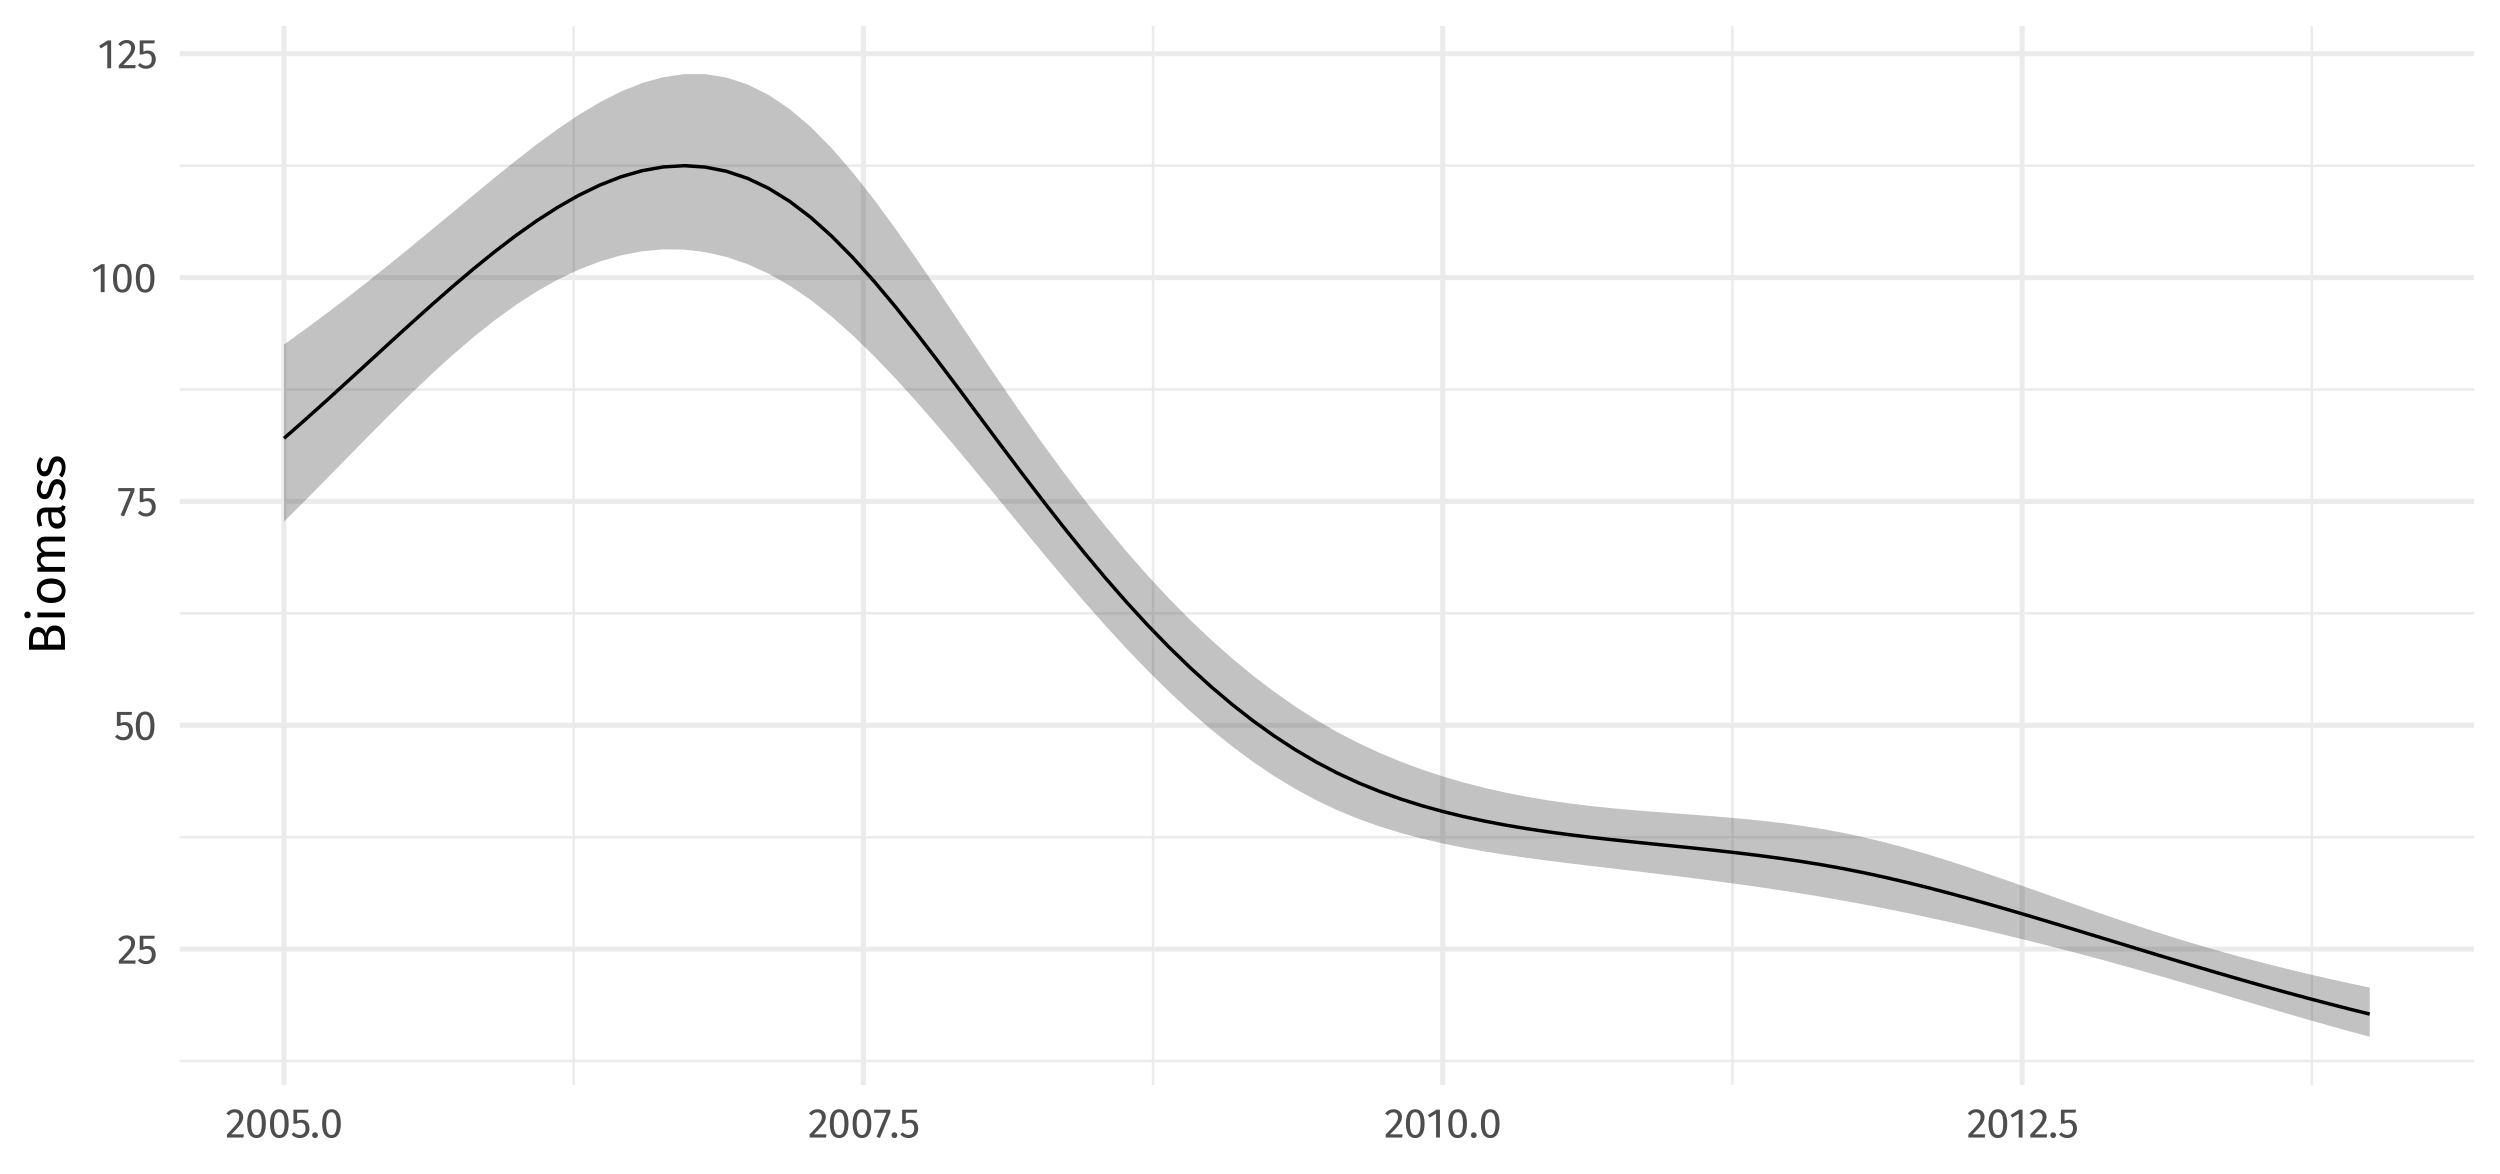
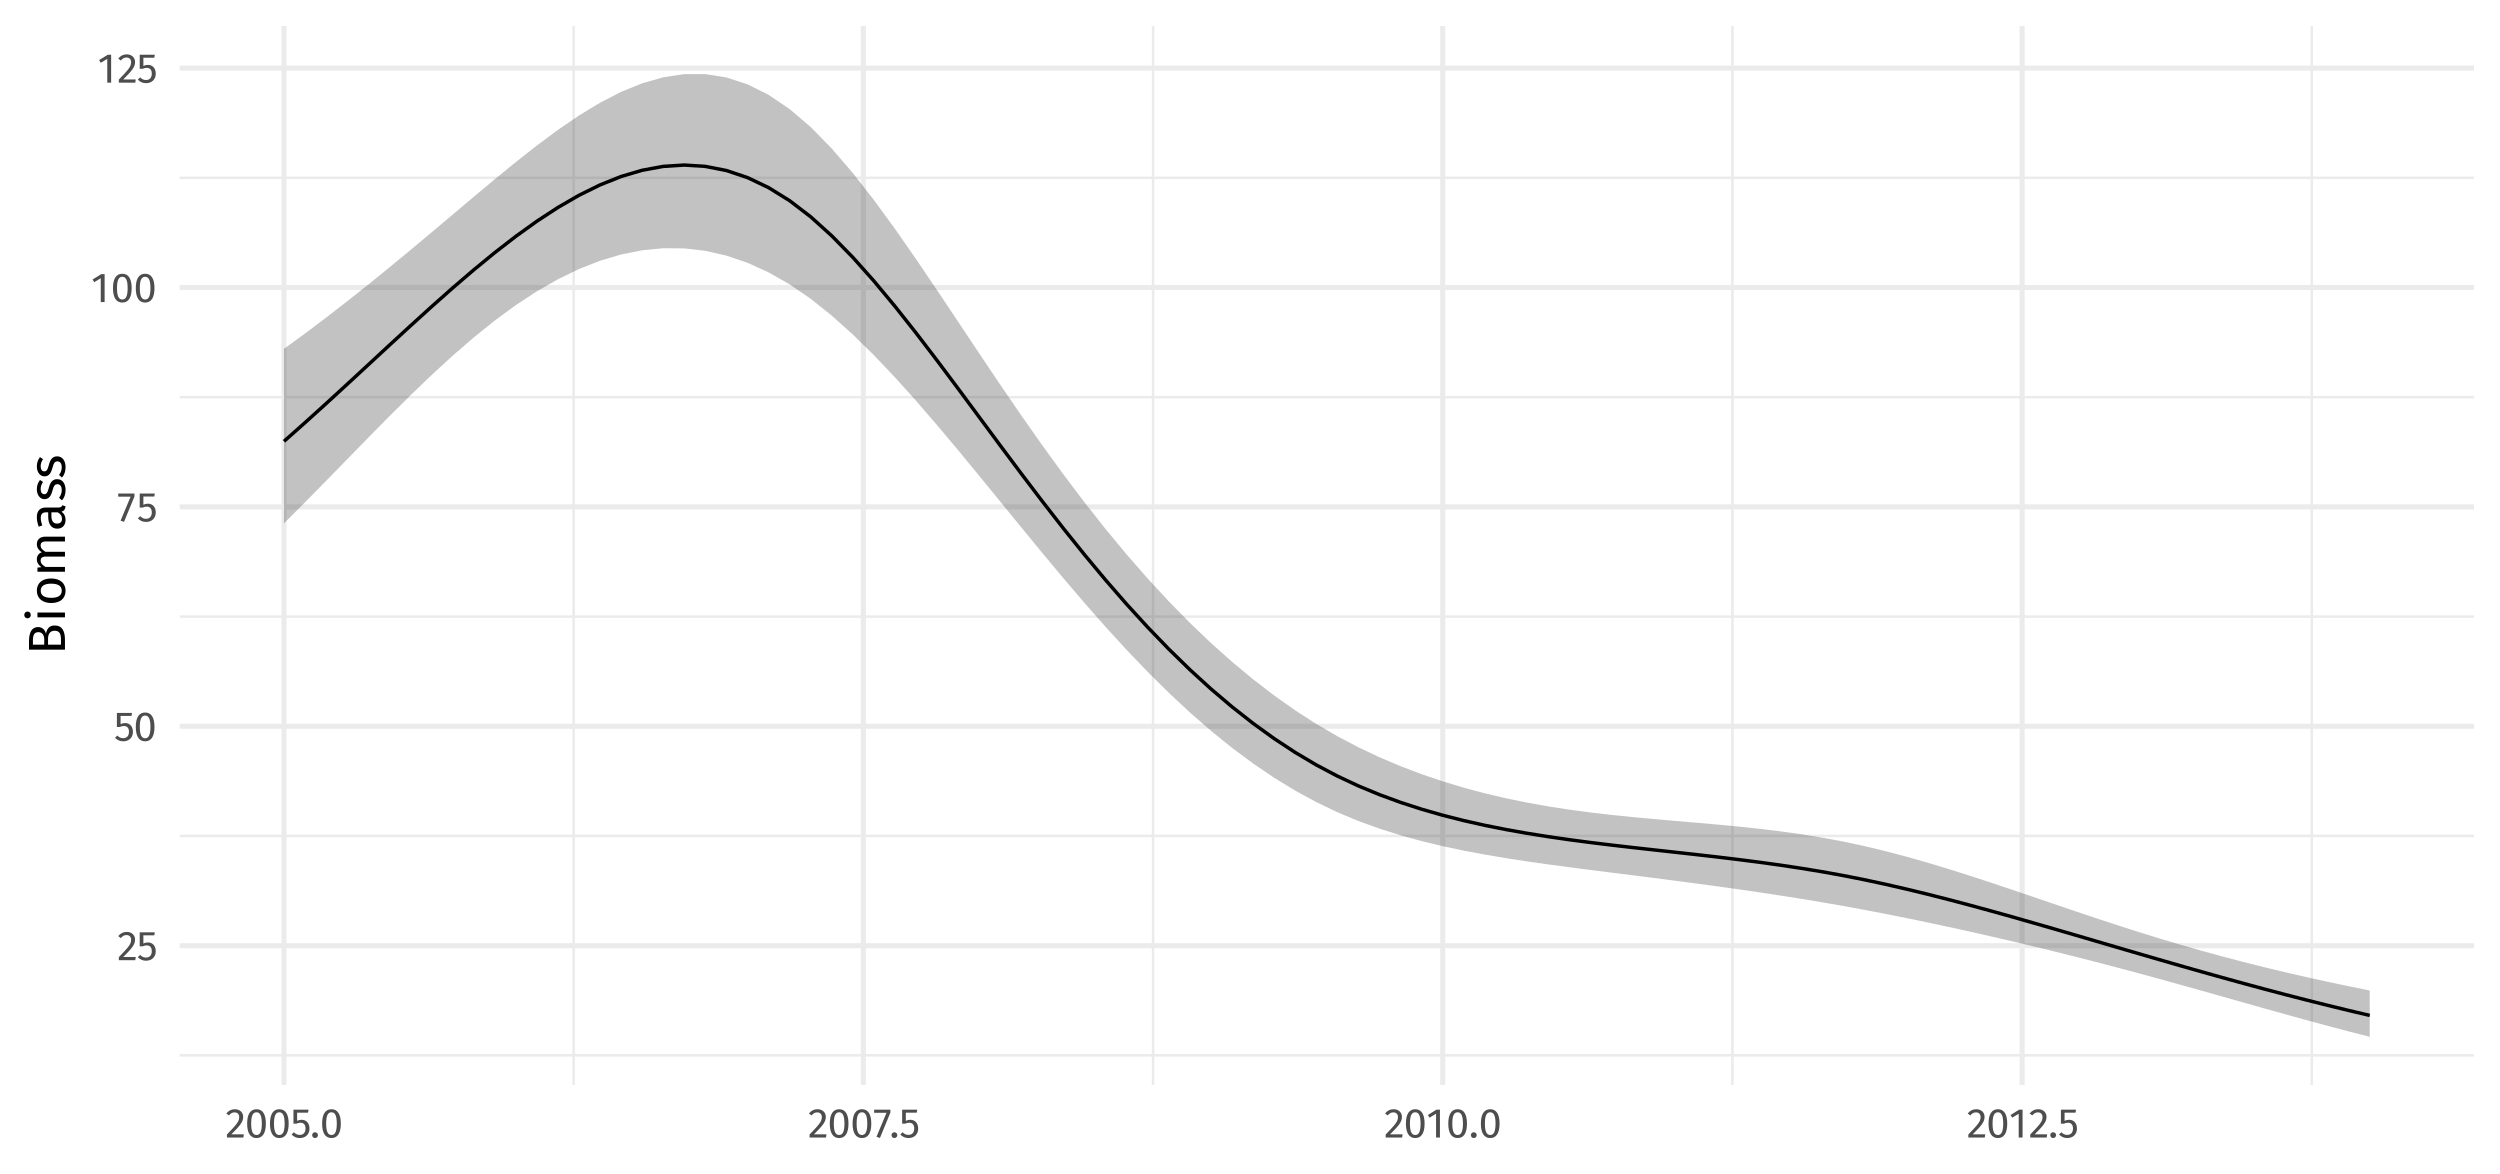
<svg xmlns="http://www.w3.org/2000/svg" xmlns:xlink="http://www.w3.org/1999/xlink" width="767pt" height="360pt" viewBox="0 0 767 360" version="1.1">
  <defs>
    <g>
      <symbol overflow="visible" id="glyph0-0">
        <path style="stroke:none;" d="M 6.953 -13.438 L 1.578 -13.438 L 1.578 4.484 L 6.953 4.484 Z M 6.25 -12.766 L 6.25 3.812 L 2.281 3.812 L 2.281 -12.766 Z M 4.141 -5.766 C 3.641 -5.766 2.953 -5.625 2.953 -5.266 C 2.953 -5.109 3.078 -4.984 3.266 -4.984 C 3.312 -4.984 3.359 -4.984 3.422 -5.016 C 3.641 -5.125 3.828 -5.156 4.094 -5.156 C 4.734 -5.156 4.875 -4.766 4.875 -4.281 C 4.875 -3.594 4.625 -3.344 3.719 -3.281 L 3.719 -2.219 C 3.719 -2.016 3.859 -1.906 4.031 -1.906 C 4.188 -1.906 4.344 -2.016 4.344 -2.219 L 4.344 -2.797 C 5.203 -2.922 5.562 -3.406 5.562 -4.297 C 5.562 -5.062 5.25 -5.766 4.141 -5.766 Z M 4.031 -1.531 C 3.781 -1.531 3.578 -1.344 3.578 -1.094 C 3.578 -0.812 3.781 -0.609 4.031 -0.609 C 4.281 -0.609 4.484 -0.812 4.484 -1.094 C 4.484 -1.344 4.281 -1.531 4.031 -1.531 Z M 4.031 -1.531 " />
      </symbol>
      <symbol overflow="visible" id="glyph0-1">
        <path style="stroke:none;" d="M 2.922 -8.688 C 1.844 -8.688 1.016 -8.25 0.312 -7.391 L 1.109 -6.781 C 1.656 -7.438 2.141 -7.719 2.859 -7.719 C 3.688 -7.719 4.266 -7.188 4.266 -6.297 C 4.266 -4.906 3.516 -4.078 0.5 -0.938 L 0.5 0 L 5.547 0 L 5.688 -0.984 L 1.844 -0.984 C 4.469 -3.609 5.484 -4.75 5.484 -6.344 C 5.484 -7.672 4.484 -8.688 2.922 -8.688 Z M 2.922 -8.688 " />
      </symbol>
      <symbol overflow="visible" id="glyph0-2">
        <path style="stroke:none;" d="M 5.547 -8.562 L 0.906 -8.562 L 0.906 -4.25 L 1.828 -4.25 C 2.234 -4.438 2.578 -4.547 3.047 -4.547 C 3.922 -4.547 4.609 -4.078 4.609 -2.766 C 4.609 -1.516 3.922 -0.812 2.859 -0.812 C 2.109 -0.812 1.562 -1.078 1.047 -1.625 L 0.328 -0.938 C 1 -0.25 1.781 0.156 2.859 0.156 C 4.641 0.156 5.828 -1.031 5.828 -2.734 C 5.828 -4.438 4.844 -5.453 3.406 -5.453 C 2.938 -5.453 2.484 -5.344 2.031 -5.125 L 2.031 -7.641 L 5.375 -7.641 Z M 5.547 -8.562 " />
      </symbol>
      <symbol overflow="visible" id="glyph0-3">
        <path style="stroke:none;" d="M 3.578 -8.688 C 1.656 -8.688 0.703 -7.109 0.703 -4.281 C 0.703 -1.438 1.656 0.156 3.578 0.156 C 5.484 0.156 6.438 -1.438 6.438 -4.281 C 6.438 -7.109 5.484 -8.688 3.578 -8.688 Z M 3.578 -7.75 C 4.625 -7.75 5.203 -6.781 5.203 -4.281 C 5.203 -1.75 4.625 -0.781 3.578 -0.781 C 2.5 -0.781 1.938 -1.75 1.938 -4.281 C 1.938 -6.781 2.5 -7.75 3.578 -7.75 Z M 3.578 -7.75 " />
      </symbol>
      <symbol overflow="visible" id="glyph0-4">
        <path style="stroke:none;" d="M 5.297 -8.562 L 0.312 -8.562 L 0.312 -7.594 L 4.109 -7.594 L 1.031 -0.234 L 2.094 0.125 L 5.297 -7.672 Z M 5.297 -8.562 " />
      </symbol>
      <symbol overflow="visible" id="glyph0-5">
        <path style="stroke:none;" d="M 4.141 -8.562 L 3.094 -8.562 L 0.453 -6.922 L 0.953 -6.094 L 2.953 -7.312 L 2.953 0 L 4.141 0 Z M 4.141 -8.562 " />
      </symbol>
      <symbol overflow="visible" id="glyph0-6">
        <path style="stroke:none;" d="M 1.516 -1.625 C 1.031 -1.625 0.641 -1.234 0.641 -0.75 C 0.641 -0.25 1.031 0.156 1.516 0.156 C 2.031 0.156 2.422 -0.25 2.422 -0.75 C 2.422 -1.234 2.031 -1.625 1.516 -1.625 Z M 1.516 -1.625 " />
      </symbol>
      <symbol overflow="visible" id="glyph1-0">
        <path style="stroke:none;" d="M -16.797 -8.688 L -16.797 -1.969 L 5.594 -1.969 L 5.594 -8.688 Z M -15.969 -7.828 L 4.766 -7.828 L 4.766 -2.844 L -15.969 -2.844 Z M -7.219 -5.188 C -7.219 -4.562 -7.031 -3.703 -6.594 -3.703 C -6.391 -3.703 -6.219 -3.844 -6.219 -4.078 C -6.219 -4.141 -6.234 -4.203 -6.266 -4.281 C -6.406 -4.562 -6.453 -4.781 -6.453 -5.125 C -6.453 -5.922 -5.969 -6.094 -5.344 -6.094 C -4.5 -6.094 -4.172 -5.797 -4.109 -4.641 L -2.766 -4.641 C -2.531 -4.641 -2.391 -4.828 -2.391 -5.047 C -2.391 -5.234 -2.531 -5.438 -2.766 -5.438 L -3.484 -5.438 C -3.641 -6.516 -4.25 -6.953 -5.375 -6.953 C -6.344 -6.953 -7.219 -6.562 -7.219 -5.188 Z M -1.922 -5.047 C -1.922 -4.719 -1.688 -4.484 -1.359 -4.484 C -1.031 -4.484 -0.766 -4.719 -0.766 -5.047 C -0.766 -5.359 -1.031 -5.594 -1.359 -5.594 C -1.688 -5.594 -1.922 -5.359 -1.922 -5.047 Z M -1.922 -5.047 " />
      </symbol>
      <symbol overflow="visible" id="glyph1-1">
        <path style="stroke:none;" d="M -5.828 -6.469 C -6.047 -7.531 -6.875 -8.531 -8.234 -8.531 C -10.156 -8.531 -11.031 -6.922 -11.031 -4.203 L -11.031 -1.594 L 0 -1.594 L 0 -4.641 C 0 -7.203 -0.797 -9.016 -3.141 -9.016 C -5.016 -9.016 -5.594 -7.75 -5.828 -6.469 Z M -9.828 -4.375 C -9.828 -6 -9.484 -6.969 -8.125 -6.969 C -6.953 -6.969 -6.359 -6.016 -6.359 -4.781 L -6.359 -3.125 L -9.828 -3.125 Z M -1.219 -4.641 L -1.219 -3.125 L -5.188 -3.125 L -5.188 -4.922 C -5.188 -6.25 -4.688 -7.406 -3.141 -7.406 C -1.531 -7.406 -1.219 -6.234 -1.219 -4.641 Z M -1.219 -4.641 " />
      </symbol>
      <symbol overflow="visible" id="glyph1-2">
        <path style="stroke:none;" d="M -12.484 -2.234 C -12.484 -1.625 -12.047 -1.219 -11.469 -1.219 C -10.906 -1.219 -10.484 -1.625 -10.484 -2.234 C -10.484 -2.859 -10.906 -3.281 -11.469 -3.281 C -12.047 -3.281 -12.484 -2.859 -12.484 -2.234 Z M -8.438 -2.984 L -8.438 -1.516 L 0 -1.516 L 0 -2.984 Z M -8.438 -2.984 " />
      </symbol>
      <symbol overflow="visible" id="glyph1-3">
        <path style="stroke:none;" d="M -8.625 -4.688 C -8.625 -2.281 -6.812 -0.906 -4.203 -0.906 C -1.531 -0.906 0.188 -2.266 0.188 -4.672 C 0.188 -7.062 -1.609 -8.438 -4.219 -8.438 C -6.891 -8.438 -8.625 -7.094 -8.625 -4.688 Z M -7.438 -4.688 C -7.438 -6.078 -6.422 -6.844 -4.219 -6.844 C -2.016 -6.844 -0.984 -6.078 -0.984 -4.672 C -0.984 -3.266 -2.016 -2.5 -4.203 -2.5 C -6.422 -2.5 -7.438 -3.281 -7.438 -4.688 Z M -7.438 -4.688 " />
      </symbol>
      <symbol overflow="visible" id="glyph1-4">
        <path style="stroke:none;" d="M -8.625 -9.984 C -8.625 -8.844 -8.016 -8.078 -7.109 -7.469 C -8.062 -7.156 -8.625 -6.391 -8.625 -5.344 C -8.625 -4.234 -8.047 -3.469 -7.203 -2.906 L -8.438 -2.781 L -8.438 -1.516 L 0 -1.516 L 0 -2.984 L -5.984 -2.984 C -6.875 -3.547 -7.469 -4.062 -7.469 -4.969 C -7.469 -5.609 -7.109 -6.156 -5.844 -6.156 L 0 -6.156 L 0 -7.625 L -5.984 -7.625 C -6.875 -8.203 -7.469 -8.703 -7.469 -9.609 C -7.469 -10.25 -7.109 -10.797 -5.844 -10.797 L 0 -10.797 L 0 -12.266 L -6.047 -12.266 C -7.625 -12.266 -8.625 -11.359 -8.625 -9.984 Z M -8.625 -9.984 " />
      </symbol>
      <symbol overflow="visible" id="glyph1-5">
        <path style="stroke:none;" d="M -1.969 -7.203 L -5.828 -7.203 C -7.578 -7.203 -8.625 -6.266 -8.625 -4.234 C -8.625 -3.297 -8.438 -2.375 -8.047 -1.328 L -6.969 -1.703 C -7.266 -2.562 -7.422 -3.344 -7.422 -3.969 C -7.422 -5.141 -6.969 -5.734 -5.766 -5.734 L -5.141 -5.734 L -5.141 -4.438 C -5.141 -2.078 -4.156 -0.719 -2.359 -0.719 C -0.844 -0.719 0.188 -1.734 0.188 -3.406 C 0.188 -4.438 -0.188 -5.328 -1.078 -5.922 C -0.234 -6.172 0.094 -6.719 0.188 -7.562 L -0.828 -7.906 C -0.984 -7.469 -1.234 -7.203 -1.969 -7.203 Z M -0.906 -3.75 C -0.906 -2.781 -1.438 -2.281 -2.438 -2.281 C -3.578 -2.281 -4.156 -3.078 -4.156 -4.625 L -4.156 -5.734 L -2.219 -5.734 C -1.344 -5.25 -0.906 -4.609 -0.906 -3.75 Z M -0.906 -3.75 " />
      </symbol>
      <symbol overflow="visible" id="glyph1-6">
        <path style="stroke:none;" d="M -8.625 -3.812 C -8.625 -2.062 -7.641 -0.766 -6.297 -0.766 C -5.125 -0.766 -4.344 -1.484 -3.859 -3.312 C -3.422 -4.938 -3.109 -5.359 -2.266 -5.359 C -1.469 -5.359 -0.984 -4.656 -0.984 -3.547 C -0.984 -2.641 -1.297 -1.859 -1.812 -1.188 L -0.906 -0.406 C -0.266 -1.141 0.188 -2.156 0.188 -3.578 C 0.188 -5.297 -0.609 -6.906 -2.375 -6.906 C -3.844 -6.906 -4.547 -5.891 -4.984 -4.109 C -5.344 -2.75 -5.656 -2.297 -6.359 -2.297 C -7.031 -2.297 -7.453 -2.891 -7.453 -3.859 C -7.453 -4.641 -7.219 -5.297 -6.734 -6.047 L -7.656 -6.672 C -8.266 -5.875 -8.625 -4.984 -8.625 -3.812 Z M -8.625 -3.812 " />
      </symbol>
    </g>
    <clipPath id="clip1">
-       <path d="M 55.129 325 L 759.031 325 L 759.031 326 L 55.129 326 Z M 55.129 325 " />
+       <path d="M 55.129 323 L 759.031 323 L 759.031 325 L 55.129 325 Z M 55.129 323 " />
    </clipPath>
    <clipPath id="clip2">
-       <path d="M 55.129 256 L 759.031 256 L 759.031 258 L 55.129 258 Z M 55.129 256 " />
+       <path d="M 55.129 256 L 759.031 256 L 759.031 257 L 55.129 257 Z M 55.129 256 " />
    </clipPath>
    <clipPath id="clip3">
-       <path d="M 55.129 187 L 759.031 187 L 759.031 189 L 55.129 189 Z M 55.129 187 " />
+       <path d="M 55.129 188 L 759.031 188 L 759.031 190 L 55.129 190 Z M 55.129 188 " />
    </clipPath>
    <clipPath id="clip4">
-       <path d="M 55.129 119 L 759.031 119 L 759.031 120 L 55.129 120 Z M 55.129 119 " />
+       <path d="M 55.129 121 L 759.031 121 L 759.031 123 L 55.129 123 Z M 55.129 121 " />
    </clipPath>
    <clipPath id="clip5">
-       <path d="M 55.129 50 L 759.031 50 L 759.031 52 L 55.129 52 Z M 55.129 50 " />
+       <path d="M 55.129 54 L 759.031 54 L 759.031 55 L 55.129 55 Z M 55.129 54 " />
    </clipPath>
    <clipPath id="clip6">
      <path d="M 175 7.969 L 177 7.969 L 177 332.855 L 175 332.855 Z M 175 7.969 " />
    </clipPath>
    <clipPath id="clip7">
      <path d="M 353 7.969 L 355 7.969 L 355 332.855 L 353 332.855 Z M 353 7.969 " />
    </clipPath>
    <clipPath id="clip8">
      <path d="M 531 7.969 L 532 7.969 L 532 332.855 L 531 332.855 Z M 531 7.969 " />
    </clipPath>
    <clipPath id="clip9">
      <path d="M 708 7.969 L 710 7.969 L 710 332.855 L 708 332.855 Z M 708 7.969 " />
    </clipPath>
    <clipPath id="clip10">
-       <path d="M 55.129 290 L 759.031 290 L 759.031 292 L 55.129 292 Z M 55.129 290 " />
+       <path d="M 55.129 289 L 759.031 289 L 759.031 291 L 55.129 291 Z M 55.129 289 " />
    </clipPath>
    <clipPath id="clip11">
-       <path d="M 55.129 221 L 759.031 221 L 759.031 224 L 55.129 224 Z M 55.129 221 " />
+       <path d="M 55.129 222 L 759.031 222 L 759.031 224 L 55.129 224 Z M 55.129 222 " />
    </clipPath>
    <clipPath id="clip12">
-       <path d="M 55.129 153 L 759.031 153 L 759.031 155 L 55.129 155 Z M 55.129 153 " />
+       <path d="M 55.129 154 L 759.031 154 L 759.031 157 L 55.129 157 Z M 55.129 154 " />
    </clipPath>
    <clipPath id="clip13">
-       <path d="M 55.129 84 L 759.031 84 L 759.031 86 L 55.129 86 Z M 55.129 84 " />
+       <path d="M 55.129 87 L 759.031 87 L 759.031 89 L 55.129 89 Z M 55.129 87 " />
    </clipPath>
    <clipPath id="clip14">
-       <path d="M 55.129 15 L 759.031 15 L 759.031 18 L 55.129 18 Z M 55.129 15 " />
+       <path d="M 55.129 20 L 759.031 20 L 759.031 22 L 55.129 22 Z M 55.129 20 " />
    </clipPath>
    <clipPath id="clip15">
      <path d="M 86 7.969 L 88 7.969 L 88 332.855 L 86 332.855 Z M 86 7.969 " />
    </clipPath>
    <clipPath id="clip16">
      <path d="M 264 7.969 L 266 7.969 L 266 332.855 L 264 332.855 Z M 264 7.969 " />
    </clipPath>
    <clipPath id="clip17">
      <path d="M 441 7.969 L 444 7.969 L 444 332.855 L 441 332.855 Z M 441 7.969 " />
    </clipPath>
    <clipPath id="clip18">
      <path d="M 619 7.969 L 622 7.969 L 622 332.855 L 619 332.855 Z M 619 7.969 " />
    </clipPath>
  </defs>
-   <g id="surface6">
+   <g id="surface202">
    <rect x="0" y="0" width="767" height="360" style="fill:rgb(100%,100%,100%);fill-opacity:1;stroke:none;" />
    <g clip-path="url(#clip1)" clip-rule="nonzero">
-       <path style="fill:none;stroke-width:0.776;stroke-linecap:butt;stroke-linejoin:round;stroke:rgb(92.157%,92.157%,92.157%);stroke-opacity:1;stroke-miterlimit:10;" d="M 55.129 325.52 L 759.031 325.52 " />
+       <path style="fill:none;stroke-width:0.776;stroke-linecap:butt;stroke-linejoin:round;stroke:rgb(92.157%,92.157%,92.157%);stroke-opacity:1;stroke-miterlimit:10;" d="M 55.129 323.781 L 759.031 323.781 " />
    </g>
    <g clip-path="url(#clip2)" clip-rule="nonzero">
-       <path style="fill:none;stroke-width:0.776;stroke-linecap:butt;stroke-linejoin:round;stroke:rgb(92.157%,92.157%,92.157%);stroke-opacity:1;stroke-miterlimit:10;" d="M 55.129 256.848 L 759.031 256.848 " />
+       <path style="fill:none;stroke-width:0.776;stroke-linecap:butt;stroke-linejoin:round;stroke:rgb(92.157%,92.157%,92.157%);stroke-opacity:1;stroke-miterlimit:10;" d="M 55.129 256.473 L 759.031 256.473 " />
    </g>
    <g clip-path="url(#clip3)" clip-rule="nonzero">
-       <path style="fill:none;stroke-width:0.776;stroke-linecap:butt;stroke-linejoin:round;stroke:rgb(92.157%,92.157%,92.157%);stroke-opacity:1;stroke-miterlimit:10;" d="M 55.129 188.172 L 759.031 188.172 " />
+       <path style="fill:none;stroke-width:0.776;stroke-linecap:butt;stroke-linejoin:round;stroke:rgb(92.157%,92.157%,92.157%);stroke-opacity:1;stroke-miterlimit:10;" d="M 55.129 189.164 L 759.031 189.164 " />
    </g>
    <g clip-path="url(#clip4)" clip-rule="nonzero">
-       <path style="fill:none;stroke-width:0.776;stroke-linecap:butt;stroke-linejoin:round;stroke:rgb(92.157%,92.157%,92.157%);stroke-opacity:1;stroke-miterlimit:10;" d="M 55.129 119.496 L 759.031 119.496 " />
+       <path style="fill:none;stroke-width:0.776;stroke-linecap:butt;stroke-linejoin:round;stroke:rgb(92.157%,92.157%,92.157%);stroke-opacity:1;stroke-miterlimit:10;" d="M 55.129 121.855 L 759.031 121.855 " />
    </g>
    <g clip-path="url(#clip5)" clip-rule="nonzero">
-       <path style="fill:none;stroke-width:0.776;stroke-linecap:butt;stroke-linejoin:round;stroke:rgb(92.157%,92.157%,92.157%);stroke-opacity:1;stroke-miterlimit:10;" d="M 55.129 50.824 L 759.031 50.824 " />
+       <path style="fill:none;stroke-width:0.776;stroke-linecap:butt;stroke-linejoin:round;stroke:rgb(92.157%,92.157%,92.157%);stroke-opacity:1;stroke-miterlimit:10;" d="M 55.129 54.551 L 759.031 54.551 " />
    </g>
    <g clip-path="url(#clip6)" clip-rule="nonzero">
      <path style="fill:none;stroke-width:0.776;stroke-linecap:butt;stroke-linejoin:round;stroke:rgb(92.157%,92.157%,92.157%);stroke-opacity:1;stroke-miterlimit:10;" d="M 176 332.855 L 176 7.969 " />
    </g>
    <g clip-path="url(#clip7)" clip-rule="nonzero">
      <path style="fill:none;stroke-width:0.776;stroke-linecap:butt;stroke-linejoin:round;stroke:rgb(92.157%,92.157%,92.157%);stroke-opacity:1;stroke-miterlimit:10;" d="M 353.754 332.855 L 353.754 7.969 " />
    </g>
    <g clip-path="url(#clip8)" clip-rule="nonzero">
      <path style="fill:none;stroke-width:0.776;stroke-linecap:butt;stroke-linejoin:round;stroke:rgb(92.157%,92.157%,92.157%);stroke-opacity:1;stroke-miterlimit:10;" d="M 531.508 332.855 L 531.508 7.969 " />
    </g>
    <g clip-path="url(#clip9)" clip-rule="nonzero">
      <path style="fill:none;stroke-width:0.776;stroke-linecap:butt;stroke-linejoin:round;stroke:rgb(92.157%,92.157%,92.157%);stroke-opacity:1;stroke-miterlimit:10;" d="M 709.258 332.855 L 709.258 7.969 " />
    </g>
    <g clip-path="url(#clip10)" clip-rule="nonzero">
-       <path style="fill:none;stroke-width:1.552;stroke-linecap:butt;stroke-linejoin:round;stroke:rgb(92.157%,92.157%,92.157%);stroke-opacity:1;stroke-miterlimit:10;" d="M 55.129 291.184 L 759.031 291.184 " />
+       <path style="fill:none;stroke-width:1.552;stroke-linecap:butt;stroke-linejoin:round;stroke:rgb(92.157%,92.157%,92.157%);stroke-opacity:1;stroke-miterlimit:10;" d="M 55.129 290.125 L 759.031 290.125 " />
    </g>
    <g clip-path="url(#clip11)" clip-rule="nonzero">
-       <path style="fill:none;stroke-width:1.552;stroke-linecap:butt;stroke-linejoin:round;stroke:rgb(92.157%,92.157%,92.157%);stroke-opacity:1;stroke-miterlimit:10;" d="M 55.129 222.508 L 759.031 222.508 " />
+       <path style="fill:none;stroke-width:1.552;stroke-linecap:butt;stroke-linejoin:round;stroke:rgb(92.157%,92.157%,92.157%);stroke-opacity:1;stroke-miterlimit:10;" d="M 55.129 222.816 L 759.031 222.816 " />
    </g>
    <g clip-path="url(#clip12)" clip-rule="nonzero">
-       <path style="fill:none;stroke-width:1.552;stroke-linecap:butt;stroke-linejoin:round;stroke:rgb(92.157%,92.157%,92.157%);stroke-opacity:1;stroke-miterlimit:10;" d="M 55.129 153.836 L 759.031 153.836 " />
+       <path style="fill:none;stroke-width:1.552;stroke-linecap:butt;stroke-linejoin:round;stroke:rgb(92.157%,92.157%,92.157%);stroke-opacity:1;stroke-miterlimit:10;" d="M 55.129 155.512 L 759.031 155.512 " />
    </g>
    <g clip-path="url(#clip13)" clip-rule="nonzero">
-       <path style="fill:none;stroke-width:1.552;stroke-linecap:butt;stroke-linejoin:round;stroke:rgb(92.157%,92.157%,92.157%);stroke-opacity:1;stroke-miterlimit:10;" d="M 55.129 85.16 L 759.031 85.16 " />
+       <path style="fill:none;stroke-width:1.552;stroke-linecap:butt;stroke-linejoin:round;stroke:rgb(92.157%,92.157%,92.157%);stroke-opacity:1;stroke-miterlimit:10;" d="M 55.129 88.203 L 759.031 88.203 " />
    </g>
    <g clip-path="url(#clip14)" clip-rule="nonzero">
-       <path style="fill:none;stroke-width:1.552;stroke-linecap:butt;stroke-linejoin:round;stroke:rgb(92.157%,92.157%,92.157%);stroke-opacity:1;stroke-miterlimit:10;" d="M 55.129 16.484 L 759.031 16.484 " />
+       <path style="fill:none;stroke-width:1.552;stroke-linecap:butt;stroke-linejoin:round;stroke:rgb(92.157%,92.157%,92.157%);stroke-opacity:1;stroke-miterlimit:10;" d="M 55.129 20.895 L 759.031 20.895 " />
    </g>
    <g clip-path="url(#clip15)" clip-rule="nonzero">
      <path style="fill:none;stroke-width:1.552;stroke-linecap:butt;stroke-linejoin:round;stroke:rgb(92.157%,92.157%,92.157%);stroke-opacity:1;stroke-miterlimit:10;" d="M 87.125 332.855 L 87.125 7.969 " />
    </g>
    <g clip-path="url(#clip16)" clip-rule="nonzero">
      <path style="fill:none;stroke-width:1.552;stroke-linecap:butt;stroke-linejoin:round;stroke:rgb(92.157%,92.157%,92.157%);stroke-opacity:1;stroke-miterlimit:10;" d="M 264.875 332.855 L 264.875 7.969 " />
    </g>
    <g clip-path="url(#clip17)" clip-rule="nonzero">
      <path style="fill:none;stroke-width:1.552;stroke-linecap:butt;stroke-linejoin:round;stroke:rgb(92.157%,92.157%,92.157%);stroke-opacity:1;stroke-miterlimit:10;" d="M 442.629 332.855 L 442.629 7.969 " />
    </g>
    <g clip-path="url(#clip18)" clip-rule="nonzero">
      <path style="fill:none;stroke-width:1.552;stroke-linecap:butt;stroke-linejoin:round;stroke:rgb(92.157%,92.157%,92.157%);stroke-opacity:1;stroke-miterlimit:10;" d="M 620.383 332.855 L 620.383 7.969 " />
    </g>
-     <path style=" stroke:none;fill-rule:nonzero;fill:rgb(20%,20%,20%);fill-opacity:0.298;" d="M 87.125 105.695 L 93.586 101.051 L 100.051 96.258 L 106.516 91.332 L 112.98 86.281 L 119.441 81.121 L 125.906 75.871 L 132.371 70.547 L 138.832 65.184 L 145.297 59.816 L 151.762 54.496 L 158.227 49.293 L 164.688 44.281 L 171.152 39.555 L 177.617 35.207 L 184.078 31.344 L 190.543 28.066 L 197.008 25.48 L 203.473 23.672 L 209.934 22.738 L 216.398 22.754 L 222.863 23.789 L 229.324 25.895 L 235.789 29.109 L 242.254 33.457 L 248.719 38.938 L 255.18 45.492 L 261.645 52.961 L 268.109 61.176 L 274.574 69.973 L 281.035 79.188 L 287.5 88.676 L 293.965 98.301 L 300.426 107.945 L 306.891 117.504 L 313.355 126.887 L 319.82 136.027 L 326.281 144.871 L 332.746 153.375 L 339.211 161.512 L 345.672 169.266 L 352.137 176.621 L 358.602 183.57 L 365.066 190.117 L 371.527 196.254 L 377.992 201.984 L 384.457 207.312 L 390.918 212.238 L 397.383 216.766 L 403.848 220.895 L 410.312 224.625 L 416.773 227.973 L 423.238 230.977 L 429.703 233.664 L 436.164 236.066 L 442.629 238.199 L 449.094 240.09 L 455.559 241.75 L 462.02 243.203 L 468.484 244.461 L 474.949 245.547 L 481.414 246.473 L 487.875 247.266 L 494.34 247.941 L 500.805 248.527 L 507.266 249.051 L 513.73 249.539 L 520.195 250.02 L 526.66 250.523 L 533.121 251.074 L 539.586 251.703 L 546.051 252.441 L 552.512 253.305 L 558.977 254.324 L 565.441 255.52 L 571.906 256.902 L 578.367 258.469 L 584.832 260.203 L 591.297 262.082 L 597.758 264.086 L 604.223 266.188 L 610.688 268.375 L 617.152 270.617 L 623.613 272.895 L 630.078 275.188 L 636.543 277.477 L 643.004 279.738 L 649.469 281.961 L 655.934 284.125 L 662.398 286.219 L 668.859 288.242 L 675.324 290.18 L 681.789 292.035 L 688.25 293.812 L 694.715 295.512 L 701.18 297.137 L 707.645 298.695 L 714.105 300.188 L 720.57 301.621 L 727.035 303 L 727.035 318.09 L 720.57 316.344 L 714.105 314.543 L 707.645 312.703 L 701.18 310.824 L 694.715 308.922 L 688.25 307 L 681.789 305.074 L 675.324 303.156 L 668.859 301.254 L 662.398 299.375 L 655.934 297.531 L 649.469 295.727 L 643.004 293.961 L 636.543 292.242 L 630.078 290.562 L 623.613 288.93 L 617.152 287.34 L 610.688 285.793 L 604.223 284.289 L 597.758 282.828 L 591.297 281.418 L 584.832 280.055 L 578.367 278.746 L 571.906 277.492 L 565.441 276.305 L 558.977 275.18 L 552.512 274.117 L 546.051 273.113 L 539.586 272.152 L 533.121 271.242 L 526.66 270.371 L 520.195 269.531 L 513.73 268.723 L 507.266 267.941 L 500.805 267.172 L 487.875 265.648 L 481.414 264.871 L 474.949 264.062 L 468.484 263.203 L 462.02 262.273 L 455.559 261.242 L 449.094 260.086 L 442.629 258.777 L 436.164 257.273 L 429.703 255.547 L 423.238 253.551 L 416.773 251.25 L 410.312 248.594 L 403.848 245.531 L 397.383 242.039 L 390.918 238.113 L 384.457 233.754 L 377.992 228.973 L 371.527 223.77 L 365.066 218.16 L 358.602 212.156 L 352.137 205.777 L 345.672 199.059 L 339.211 192.023 L 332.746 184.719 L 326.281 177.191 L 319.82 169.484 L 313.355 161.668 L 306.891 153.793 L 300.426 145.926 L 293.965 138.137 L 287.5 130.492 L 281.035 123.07 L 274.574 115.945 L 268.109 109.195 L 261.645 102.902 L 255.18 97.152 L 248.719 92.035 L 242.254 87.629 L 235.789 83.965 L 229.324 81.035 L 222.863 78.836 L 216.398 77.359 L 209.934 76.586 L 203.473 76.5 L 197.008 77.09 L 190.543 78.332 L 184.078 80.211 L 177.617 82.695 L 171.152 85.773 L 164.688 89.418 L 158.227 93.594 L 151.762 98.27 L 145.297 103.402 L 138.832 108.941 L 132.371 114.824 L 125.906 120.984 L 119.441 127.355 L 112.98 133.867 L 106.516 140.449 L 100.051 147.039 L 93.586 153.586 L 87.125 160.027 Z M 87.125 105.695 " />
-     <path style="fill:none;stroke-width:1.067;stroke-linecap:butt;stroke-linejoin:round;stroke:rgb(0%,0%,0%);stroke-opacity:1;stroke-miterlimit:10;" d="M 87.125 134.492 L 93.586 128.805 L 100.051 123.008 L 106.516 117.129 L 112.98 111.211 L 119.441 105.285 L 125.906 99.402 L 132.371 93.605 L 138.832 87.941 L 145.297 82.465 L 151.762 77.23 L 158.227 72.297 L 164.688 67.719 L 171.152 63.566 L 177.617 59.891 L 184.078 56.762 L 190.543 54.23 L 197.008 52.367 L 203.473 51.215 L 209.934 50.832 L 216.398 51.262 L 222.863 52.543 L 229.324 54.707 L 235.789 57.777 L 242.254 61.77 L 248.719 66.688 L 255.18 72.48 L 261.645 79.039 L 268.109 86.238 L 274.574 93.949 L 281.035 102.062 L 287.5 110.461 L 293.965 119.043 L 300.426 127.711 L 306.891 136.383 L 313.355 144.98 L 319.82 153.434 L 326.281 161.688 L 332.746 169.691 L 339.211 177.406 L 345.672 184.793 L 352.137 191.832 L 358.602 198.496 L 365.066 204.77 L 371.527 210.645 L 377.992 216.109 L 384.457 221.164 L 390.918 225.797 L 397.383 230.016 L 403.848 233.812 L 410.312 237.191 L 416.773 240.176 L 423.238 242.805 L 429.703 245.125 L 436.164 247.168 L 442.629 248.965 L 449.094 250.543 L 455.559 251.934 L 462.02 253.164 L 468.484 254.246 L 474.949 255.211 L 481.414 256.078 L 487.875 256.867 L 494.34 257.594 L 500.805 258.277 L 507.266 258.938 L 513.73 259.59 L 520.195 260.254 L 526.66 260.941 L 533.121 261.676 L 539.586 262.465 L 546.051 263.328 L 552.512 264.277 L 558.977 265.324 L 565.441 266.488 L 571.906 267.77 L 578.367 269.172 L 584.832 270.68 L 591.297 272.281 L 597.758 273.965 L 604.223 275.723 L 610.688 277.543 L 617.152 279.41 L 623.613 281.32 L 630.078 283.262 L 636.543 285.223 L 643.004 287.199 L 655.934 291.152 L 662.398 293.121 L 668.859 295.07 L 675.324 297 L 681.789 298.902 L 688.25 300.773 L 694.715 302.609 L 701.18 304.402 L 707.645 306.152 L 714.105 307.859 L 720.57 309.516 L 727.035 311.125 " />
-     <g style="fill:rgb(30.196%,30.196%,30.196%);fill-opacity:1;">
-       <use xlink:href="#glyph0-1" x="35.957" y="295.651" />
-       <use xlink:href="#glyph0-2" x="41.957" y="295.651" />
-     </g>
-     <g style="fill:rgb(30.196%,30.196%,30.196%);fill-opacity:1;">
-       <use xlink:href="#glyph0-2" x="34.957" y="226.976" />
-       <use xlink:href="#glyph0-3" x="40.957" y="226.976" />
-     </g>
-     <g style="fill:rgb(30.196%,30.196%,30.196%);fill-opacity:1;">
-       <use xlink:href="#glyph0-4" x="35.957" y="158.304" />
-       <use xlink:href="#glyph0-2" x="41.957" y="158.304" />
-     </g>
-     <g style="fill:rgb(30.196%,30.196%,30.196%);fill-opacity:1;">
-       <use xlink:href="#glyph0-5" x="27.957" y="89.628" />
-       <use xlink:href="#glyph0-3" x="33.957" y="89.628" />
-       <use xlink:href="#glyph0-3" x="40.957" y="89.628" />
-     </g>
-     <g style="fill:rgb(30.196%,30.196%,30.196%);fill-opacity:1;">
-       <use xlink:href="#glyph0-5" x="29.957" y="20.952" />
-       <use xlink:href="#glyph0-1" x="35.957" y="20.952" />
-       <use xlink:href="#glyph0-2" x="41.957" y="20.952" />
+     <path style=" stroke:none;fill-rule:nonzero;fill:rgb(20%,20%,20%);fill-opacity:0.298;" d="M 87.125 107.023 L 93.586 102.305 L 100.051 97.434 L 106.516 92.43 L 112.98 87.301 L 119.441 82.059 L 125.906 76.727 L 132.371 71.32 L 138.832 65.871 L 145.297 60.422 L 151.762 55.023 L 158.227 49.742 L 164.688 44.66 L 171.152 39.859 L 177.617 35.445 L 184.078 31.523 L 190.543 28.191 L 197.008 25.555 L 203.473 23.707 L 209.934 22.742 L 216.398 22.738 L 222.863 23.762 L 229.324 25.867 L 235.789 29.094 L 242.254 33.461 L 248.719 38.973 L 255.18 45.57 L 261.645 53.086 L 268.109 61.359 L 274.574 70.211 L 281.035 79.488 L 287.5 89.039 L 293.965 98.727 L 300.426 108.43 L 306.891 118.047 L 313.355 127.492 L 319.82 136.688 L 326.281 145.586 L 332.746 154.141 L 339.211 162.328 L 345.672 170.125 L 352.137 177.523 L 358.602 184.516 L 365.066 191.102 L 371.527 197.277 L 377.992 203.047 L 384.457 208.41 L 390.918 213.375 L 397.383 217.941 L 403.848 222.109 L 410.312 225.879 L 416.773 229.273 L 423.238 232.328 L 429.703 235.066 L 436.164 237.52 L 442.629 239.715 L 449.094 241.664 L 455.559 243.387 L 462.02 244.906 L 468.484 246.234 L 474.949 247.391 L 481.414 248.391 L 487.875 249.258 L 494.34 250.012 L 500.805 250.672 L 507.266 251.273 L 513.73 251.836 L 520.195 252.387 L 526.66 252.957 L 533.121 253.57 L 539.586 254.254 L 546.051 255.031 L 552.512 255.934 L 558.977 256.977 L 565.441 258.18 L 571.906 259.559 L 578.367 261.109 L 584.832 262.809 L 591.297 264.645 L 597.758 266.594 L 604.223 268.637 L 610.688 270.75 L 617.152 272.91 L 623.613 275.105 L 630.078 277.312 L 636.543 279.508 L 643.004 281.676 L 649.469 283.805 L 655.934 285.875 L 662.398 287.879 L 668.859 289.809 L 675.324 291.66 L 681.789 293.434 L 688.25 295.129 L 694.715 296.75 L 701.18 298.301 L 707.645 299.785 L 714.105 301.207 L 720.57 302.574 L 727.035 303.887 L 727.035 318.09 L 720.57 316.434 L 714.105 314.73 L 707.645 312.98 L 701.18 311.199 L 694.715 309.391 L 688.25 307.566 L 681.789 305.738 L 675.324 303.91 L 668.859 302.098 L 662.398 300.309 L 655.934 298.547 L 649.469 296.82 L 643.004 295.129 L 636.543 293.477 L 630.078 291.863 L 623.613 290.289 L 617.152 288.754 L 610.688 287.254 L 604.223 285.793 L 597.758 284.375 L 591.297 282.992 L 584.832 281.656 L 578.367 280.367 L 571.906 279.125 L 565.441 277.941 L 558.977 276.816 L 552.512 275.746 L 546.051 274.727 L 539.586 273.746 L 533.121 272.809 L 526.66 271.902 L 520.195 271.027 L 513.73 270.18 L 507.266 269.348 L 500.805 268.527 L 494.34 267.715 L 487.875 266.898 L 481.414 266.062 L 474.949 265.195 L 468.484 264.273 L 462.02 263.281 L 455.559 262.191 L 449.094 260.98 L 442.629 259.609 L 436.164 258.055 L 429.703 256.273 L 423.238 254.23 L 416.773 251.887 L 410.312 249.191 L 403.848 246.098 L 397.383 242.574 L 390.918 238.621 L 384.457 234.242 L 377.992 229.441 L 371.527 224.219 L 365.066 218.586 L 358.602 212.559 L 352.137 206.16 L 345.672 199.41 L 339.211 192.348 L 332.746 185.008 L 326.281 177.441 L 319.82 169.695 L 313.355 161.828 L 306.891 153.902 L 300.426 145.984 L 293.965 138.137 L 287.5 130.438 L 281.035 122.957 L 274.574 115.773 L 268.109 108.969 L 261.645 102.625 L 255.18 96.832 L 248.719 91.676 L 242.254 87.242 L 235.789 83.559 L 229.324 80.621 L 222.863 78.426 L 216.398 76.957 L 209.934 76.207 L 203.473 76.156 L 197.008 76.785 L 190.543 78.074 L 184.078 80 L 177.617 82.547 L 171.152 85.684 L 164.688 89.391 L 158.227 93.633 L 151.762 98.371 L 145.297 103.566 L 138.832 109.164 L 132.371 115.102 L 125.906 121.312 L 119.441 127.73 L 112.98 134.281 L 106.516 140.898 L 100.051 147.52 L 93.586 154.09 L 87.125 160.551 Z M 87.125 107.023 " />
+     <path style="fill:none;stroke-width:1.067;stroke-linecap:butt;stroke-linejoin:round;stroke:rgb(0%,0%,0%);stroke-opacity:1;stroke-miterlimit:10;" d="M 87.125 135.395 L 93.586 129.664 L 100.051 123.816 L 106.516 117.887 L 112.98 111.91 L 119.441 105.93 L 125.906 99.984 L 132.371 94.117 L 138.832 88.387 L 145.297 82.84 L 151.762 77.535 L 158.227 72.531 L 164.688 67.887 L 171.152 63.664 L 177.617 59.926 L 184.078 56.738 L 190.543 54.156 L 197.008 52.242 L 203.473 51.051 L 209.934 50.637 L 216.398 51.047 L 222.863 52.316 L 229.324 54.48 L 235.789 57.559 L 242.254 61.57 L 248.719 66.516 L 255.18 72.352 L 261.645 78.957 L 268.109 86.207 L 274.574 93.977 L 281.035 102.145 L 287.5 110.605 L 293.965 119.246 L 300.426 127.973 L 306.891 136.703 L 313.355 145.352 L 319.82 153.859 L 326.281 162.16 L 332.746 170.211 L 339.211 177.965 L 345.672 185.391 L 352.137 192.461 L 358.602 199.16 L 365.066 205.465 L 371.527 211.367 L 377.992 216.859 L 384.457 221.941 L 390.918 226.605 L 397.383 230.855 L 403.848 234.688 L 410.312 238.105 L 416.773 241.129 L 423.238 243.805 L 429.703 246.176 L 436.164 248.27 L 442.629 250.121 L 449.094 251.762 L 455.559 253.215 L 462.02 254.504 L 468.484 255.652 L 474.949 256.684 L 481.414 257.617 L 487.875 258.469 L 494.34 259.262 L 500.805 260.008 L 507.266 260.73 L 513.73 261.445 L 520.195 262.164 L 526.66 262.902 L 533.121 263.68 L 539.586 264.508 L 546.051 265.402 L 552.512 266.379 L 558.977 267.441 L 565.441 268.609 L 571.906 269.887 L 578.367 271.273 L 584.832 272.758 L 591.297 274.324 L 597.758 275.969 L 604.223 277.676 L 610.688 279.438 L 617.152 281.242 L 623.613 283.086 L 630.078 284.953 L 636.543 286.836 L 643.004 288.73 L 649.469 290.629 L 655.934 292.52 L 662.398 294.398 L 668.859 296.262 L 675.324 298.102 L 681.789 299.914 L 688.25 301.695 L 694.715 303.441 L 701.18 305.148 L 707.645 306.812 L 714.105 308.434 L 720.57 310.008 L 727.035 311.535 " />
+     <g style="fill:rgb(30.196%,30.196%,30.196%);fill-opacity:1;">
+       <use xlink:href="#glyph0-1" x="35.957" y="294.593" />
+       <use xlink:href="#glyph0-2" x="41.957" y="294.593" />
+     </g>
+     <g style="fill:rgb(30.196%,30.196%,30.196%);fill-opacity:1;">
+       <use xlink:href="#glyph0-2" x="34.957" y="227.284" />
+       <use xlink:href="#glyph0-3" x="40.957" y="227.284" />
+     </g>
+     <g style="fill:rgb(30.196%,30.196%,30.196%);fill-opacity:1;">
+       <use xlink:href="#glyph0-4" x="35.957" y="159.979" />
+       <use xlink:href="#glyph0-2" x="41.957" y="159.979" />
+     </g>
+     <g style="fill:rgb(30.196%,30.196%,30.196%);fill-opacity:1;">
+       <use xlink:href="#glyph0-5" x="27.957" y="92.671" />
+       <use xlink:href="#glyph0-3" x="33.957" y="92.671" />
+       <use xlink:href="#glyph0-3" x="40.957" y="92.671" />
+     </g>
+     <g style="fill:rgb(30.196%,30.196%,30.196%);fill-opacity:1;">
+       <use xlink:href="#glyph0-5" x="29.957" y="25.362" />
+       <use xlink:href="#glyph0-1" x="35.957" y="25.362" />
+       <use xlink:href="#glyph0-2" x="41.957" y="25.362" />
    </g>
    <g style="fill:rgb(30.196%,30.196%,30.196%);fill-opacity:1;">
      <use xlink:href="#glyph0-1" x="69.125" y="348.999" />
      <use xlink:href="#glyph0-3" x="75.125" y="348.999" />
      <use xlink:href="#glyph0-3" x="82.125" y="348.999" />
      <use xlink:href="#glyph0-2" x="89.125" y="348.999" />
      <use xlink:href="#glyph0-6" x="95.125" y="348.999" />
      <use xlink:href="#glyph0-3" x="98.125" y="348.999" />
    </g>
    <g style="fill:rgb(30.196%,30.196%,30.196%);fill-opacity:1;">
      <use xlink:href="#glyph0-1" x="247.875" y="348.999" />
      <use xlink:href="#glyph0-3" x="253.875" y="348.999" />
      <use xlink:href="#glyph0-3" x="260.875" y="348.999" />
      <use xlink:href="#glyph0-4" x="267.875" y="348.999" />
      <use xlink:href="#glyph0-6" x="272.875" y="348.999" />
      <use xlink:href="#glyph0-2" x="275.875" y="348.999" />
    </g>
    <g style="fill:rgb(30.196%,30.196%,30.196%);fill-opacity:1;">
      <use xlink:href="#glyph0-1" x="424.629" y="348.999" />
      <use xlink:href="#glyph0-3" x="430.629" y="348.999" />
      <use xlink:href="#glyph0-5" x="437.629" y="348.999" />
      <use xlink:href="#glyph0-3" x="443.629" y="348.999" />
      <use xlink:href="#glyph0-6" x="450.629" y="348.999" />
      <use xlink:href="#glyph0-3" x="453.629" y="348.999" />
    </g>
    <g style="fill:rgb(30.196%,30.196%,30.196%);fill-opacity:1;">
      <use xlink:href="#glyph0-1" x="603.383" y="348.999" />
      <use xlink:href="#glyph0-3" x="609.383" y="348.999" />
      <use xlink:href="#glyph0-5" x="616.383" y="348.999" />
      <use xlink:href="#glyph0-1" x="622.383" y="348.999" />
      <use xlink:href="#glyph0-6" x="628.383" y="348.999" />
      <use xlink:href="#glyph0-2" x="631.383" y="348.999" />
    </g>
    <g style="fill:rgb(0%,0%,0%);fill-opacity:1;">
      <use xlink:href="#glyph1-1" x="19.929" y="200.914" />
      <use xlink:href="#glyph1-2" x="19.929" y="190.914" />
      <use xlink:href="#glyph1-3" x="19.929" y="185.914" />
      <use xlink:href="#glyph1-4" x="19.929" y="176.914" />
      <use xlink:href="#glyph1-5" x="19.929" y="162.914" />
      <use xlink:href="#glyph1-6" x="19.929" y="153.914" />
      <use xlink:href="#glyph1-6" x="19.929" y="146.914" />
    </g>
  </g>
</svg>
